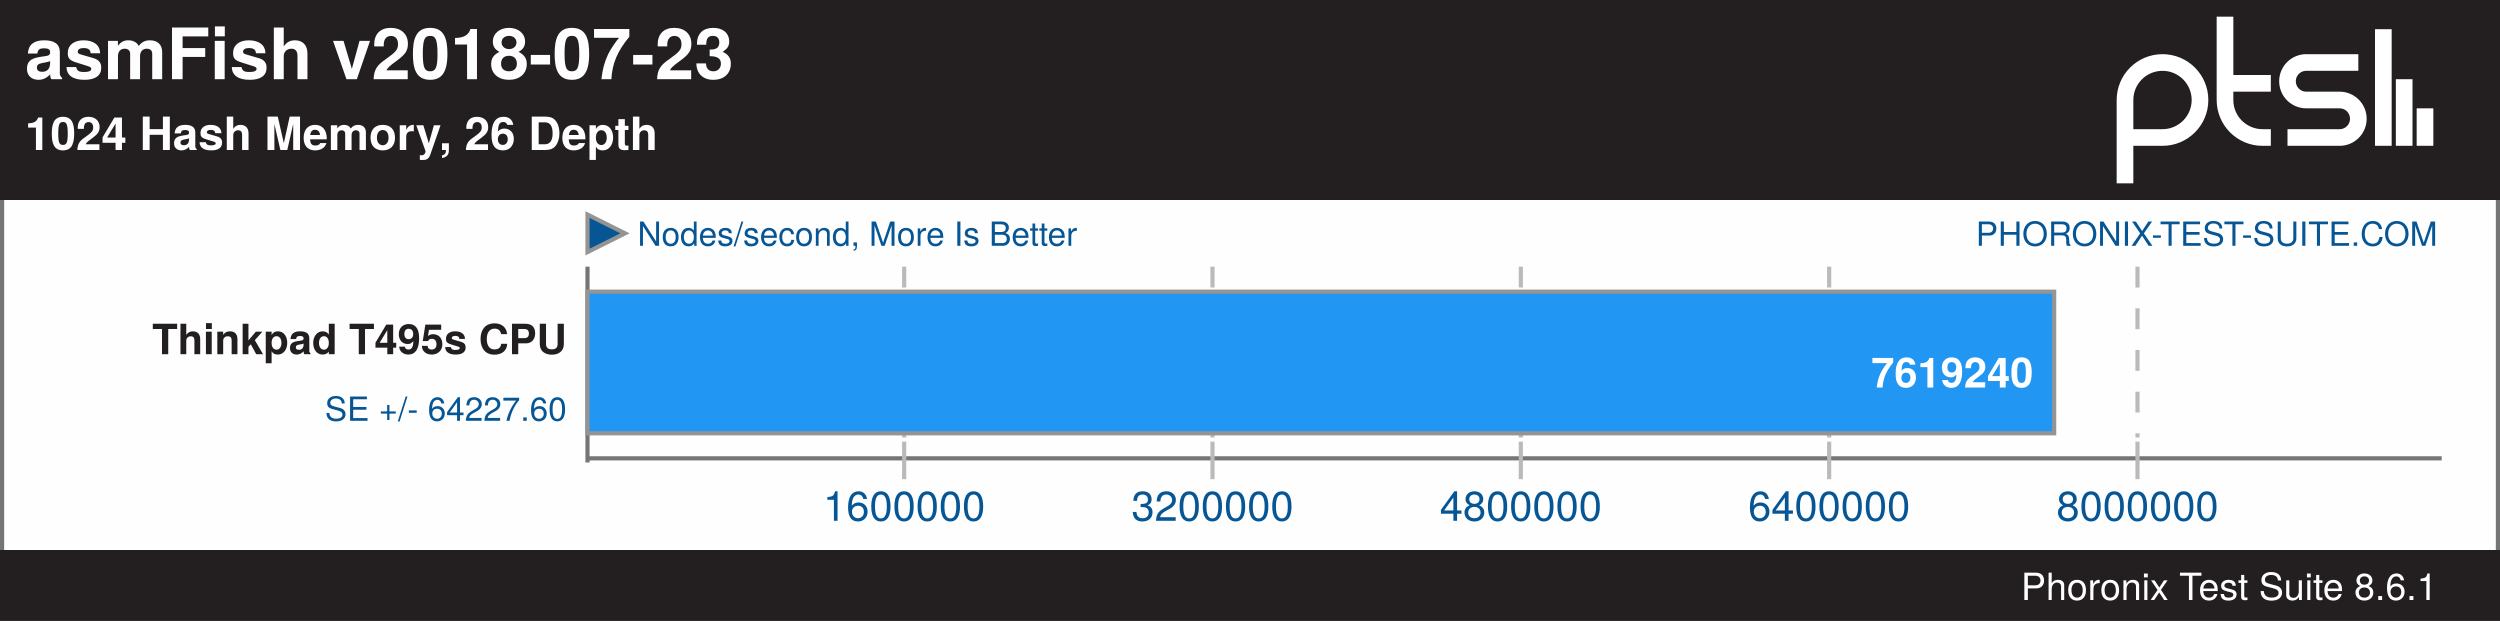
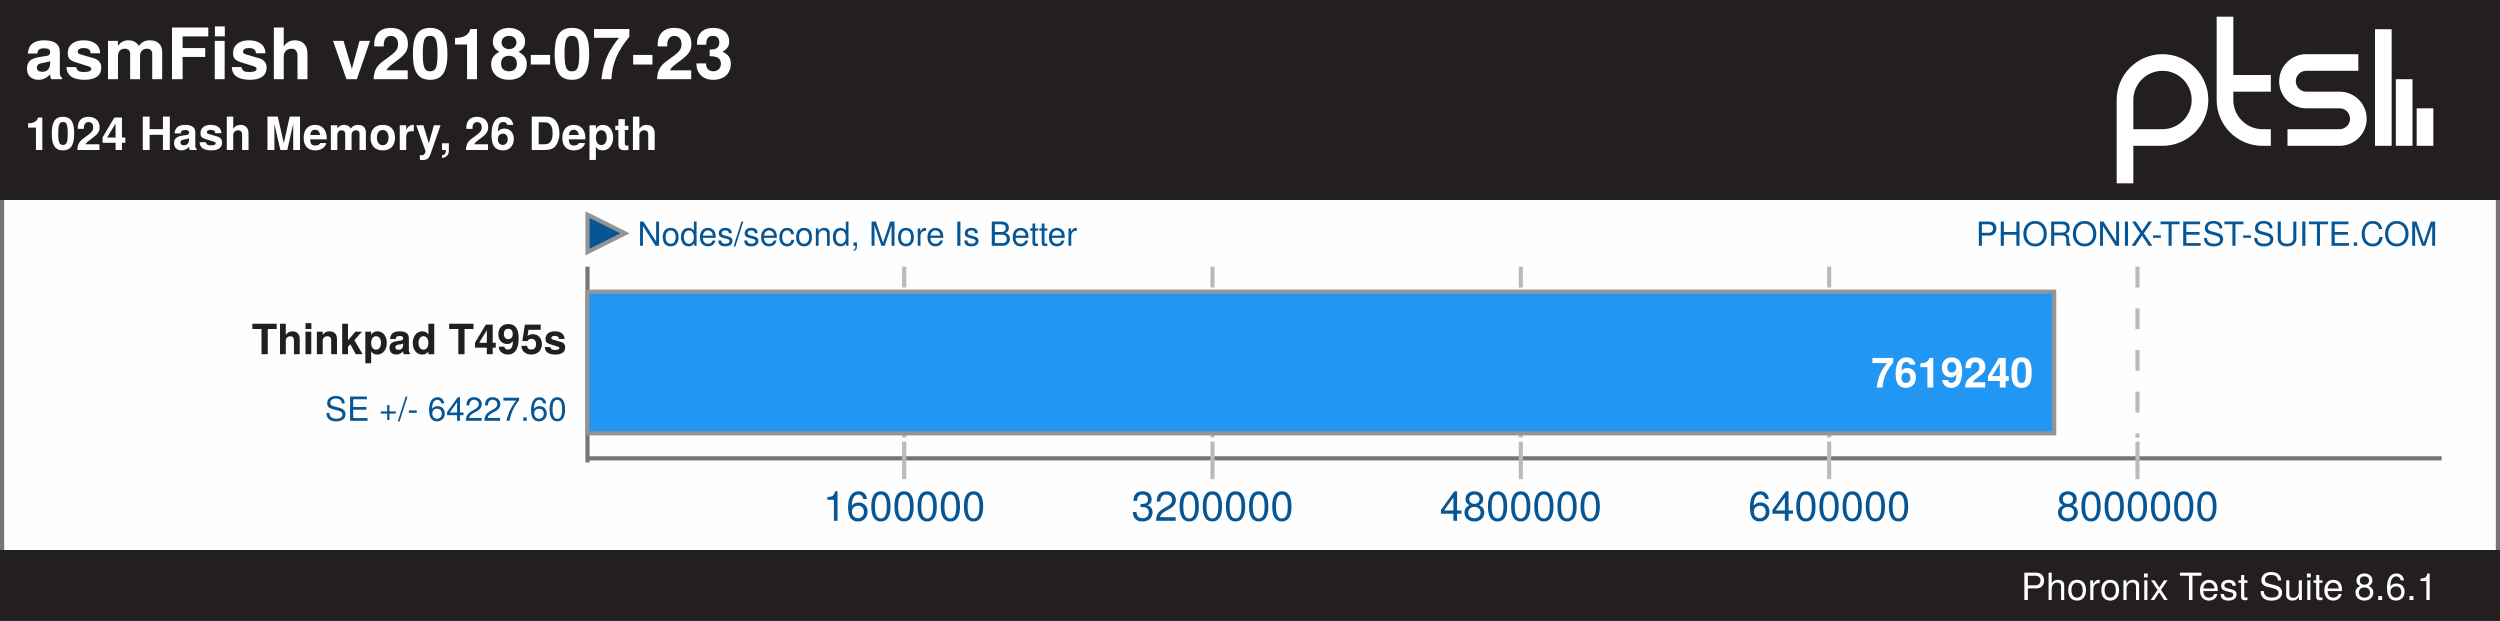
<svg xmlns="http://www.w3.org/2000/svg" xmlns:xlink="http://www.w3.org/1999/xlink" version="1.1" font-family="sans-serif, droid-sans, helvetica, verdana, tahoma" viewbox="0 0 600 149" width="600" height="149" preserveAspectRatio="xMinYMin meet">
  <rect x="0" y="0" width="600" height="149" fill="#FEFEFE" stroke="#757575" stroke-width="2" />
  <g stroke="#757575" stroke-width="1">
    <line x1="141" y1="64" x2="141" y2="111" />
    <line x1="141" y1="110" x2="586" y2="110" />
  </g>
  <a xlink:href="https://www.phoronix-test-suite.com/" xlink:show="new">
    <text x="585" y="59" font-size="8" fill="#065695" text-anchor="end" xlink:show="new">PHORONIX-TEST-SUITE.COM</text>
  </a>
  <polygon points="150,56 141,60.5 141,51.5" fill="#065695" stroke="#949494" stroke-width="1" />
  <text x="153" y="59" font-size="8" fill="#065695" text-anchor="start">Nodes/second, More Is Better</text>
  <rect x="0" y="0" width="600" height="48" fill="#231f20" />
  <a xlink:href="https://openbenchmarking.org/test/pts/asmfish-1.1.1" xlink:show="new">
    <text x="6" y="19" font-size="17" fill="#FEFEFE" text-anchor="start" xlink:show="new" font-weight="bold">asmFish v2018-07-23</text>
  </a>
  <text x="6" y="36" font-size="11" font-weight="bold" fill="#FEFEFE" text-anchor="start">1024 Hash Memory, 26 Depth</text>
  <path d="m74 22v9m-5-16v16m-5-28v28m-23-2h12.5c2.485 0 4.5-2.015 4.5-4.5s-2.015-4.5-4.5-4.5h-8c-2.485 0-4.5-2.015-4.5-4.5s2.015-4.5 4.5-4.5h12.5m-21 5h-11m11 13h-2c-4.971 0-9-4.029-9-9v-20m-24 40v-20c0-4.971 4.029-9 9-9 4.971 0 9 4.029 9 9s-4.029 9-9 9h-9" stroke="#ffffff" stroke-width="4" fill="none" transform="translate(508,4)" />
  <g font-size="10" fill="#231f20" font-weight="bold">
-     <text x="136" y="85" text-anchor="end">Thinkpad T495s CPU</text>
+     <text x="136" y="85" text-anchor="end">Thinkpad T495s</text>
  </g>
  <g font-size="10" fill="#065695" text-anchor="middle">
    <text x="217" y="125">1600000</text>
    <text x="291" y="125">3200000</text>
    <text x="365" y="125">4800000</text>
    <text x="439" y="125">6400000</text>
    <text x="513" y="125">8000000</text>
  </g>
  <g stroke="#BABABA" stroke-width="1">
    <line x1="217" y1="64" x2="217" y2="105" stroke-dasharray="5,5" />
    <line x1="217" y1="106" x2="217" y2="115" />
    <line x1="291" y1="64" x2="291" y2="105" stroke-dasharray="5,5" />
    <line x1="291" y1="106" x2="291" y2="115" />
    <line x1="365" y1="64" x2="365" y2="105" stroke-dasharray="5,5" />
    <line x1="365" y1="106" x2="365" y2="115" />
    <line x1="439" y1="64" x2="439" y2="105" stroke-dasharray="5,5" />
    <line x1="439" y1="106" x2="439" y2="115" />
    <line x1="513" y1="64" x2="513" y2="105" stroke-dasharray="5,5" />
    <line x1="513" y1="106" x2="513" y2="115" />
  </g>
  <g stroke="#949494" stroke-width="1">
-     <rect x="141" y="70" height="34" width="352" fill="#2196f3" xlink:title="Thinkpad T495s CPU: 7619240" />
+     <rect x="141" y="70" height="34" width="352" fill="#2196f3" xlink:title="Thinkpad T495s: 7619240" />
  </g>
  <g font-size="8" fill="#065695" text-anchor="end">
    <text y="101" x="136">SE +/- 64227.60</text>
  </g>
  <g font-size="10" fill="#FFFFFF" font-weight="bold" text-anchor="end">
    <text x="488" y="93">7619240</text>
  </g>
  <rect x="0" y="132" width="600" height="17" fill="#231f20" />
  <a xlink:href="https://www.phoronix-test-suite.com/" xlink:show="new">
    <text x="585" y="144" font-size="9" fill="#FEFEFE" text-anchor="end" xlink:show="new">Phoronix Test Suite 8.6.1</text>
  </a>
</svg>
